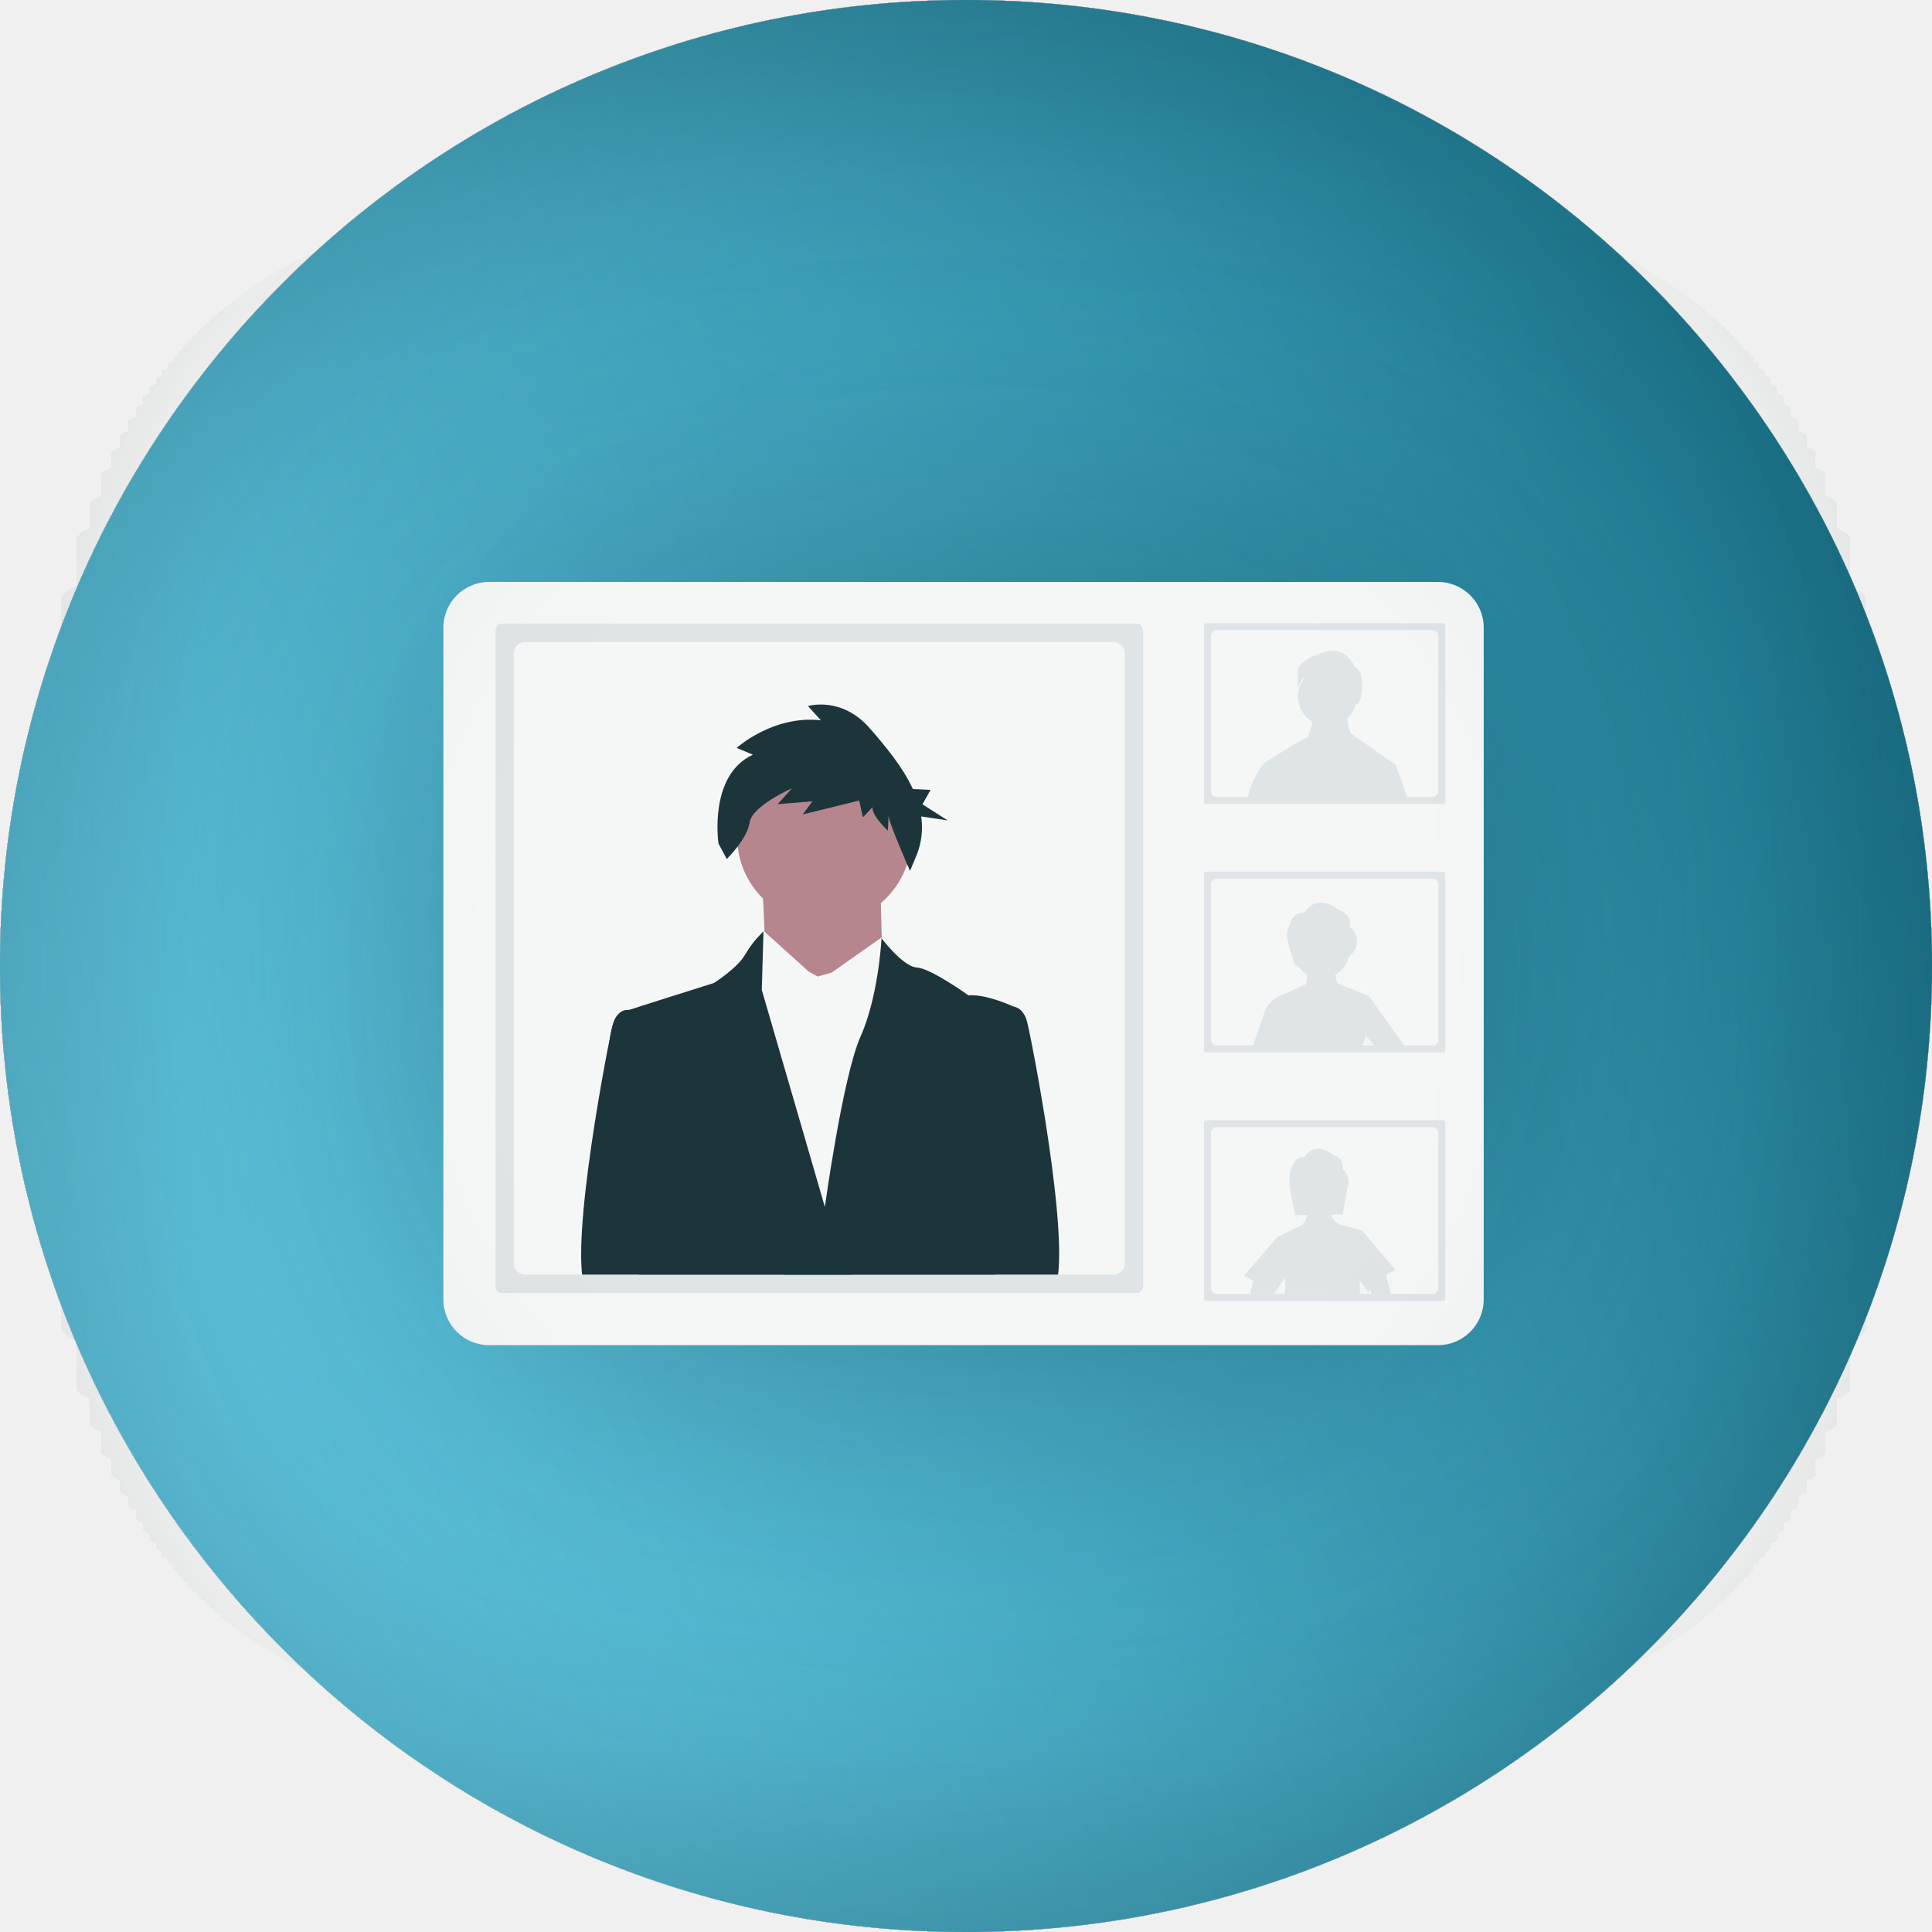
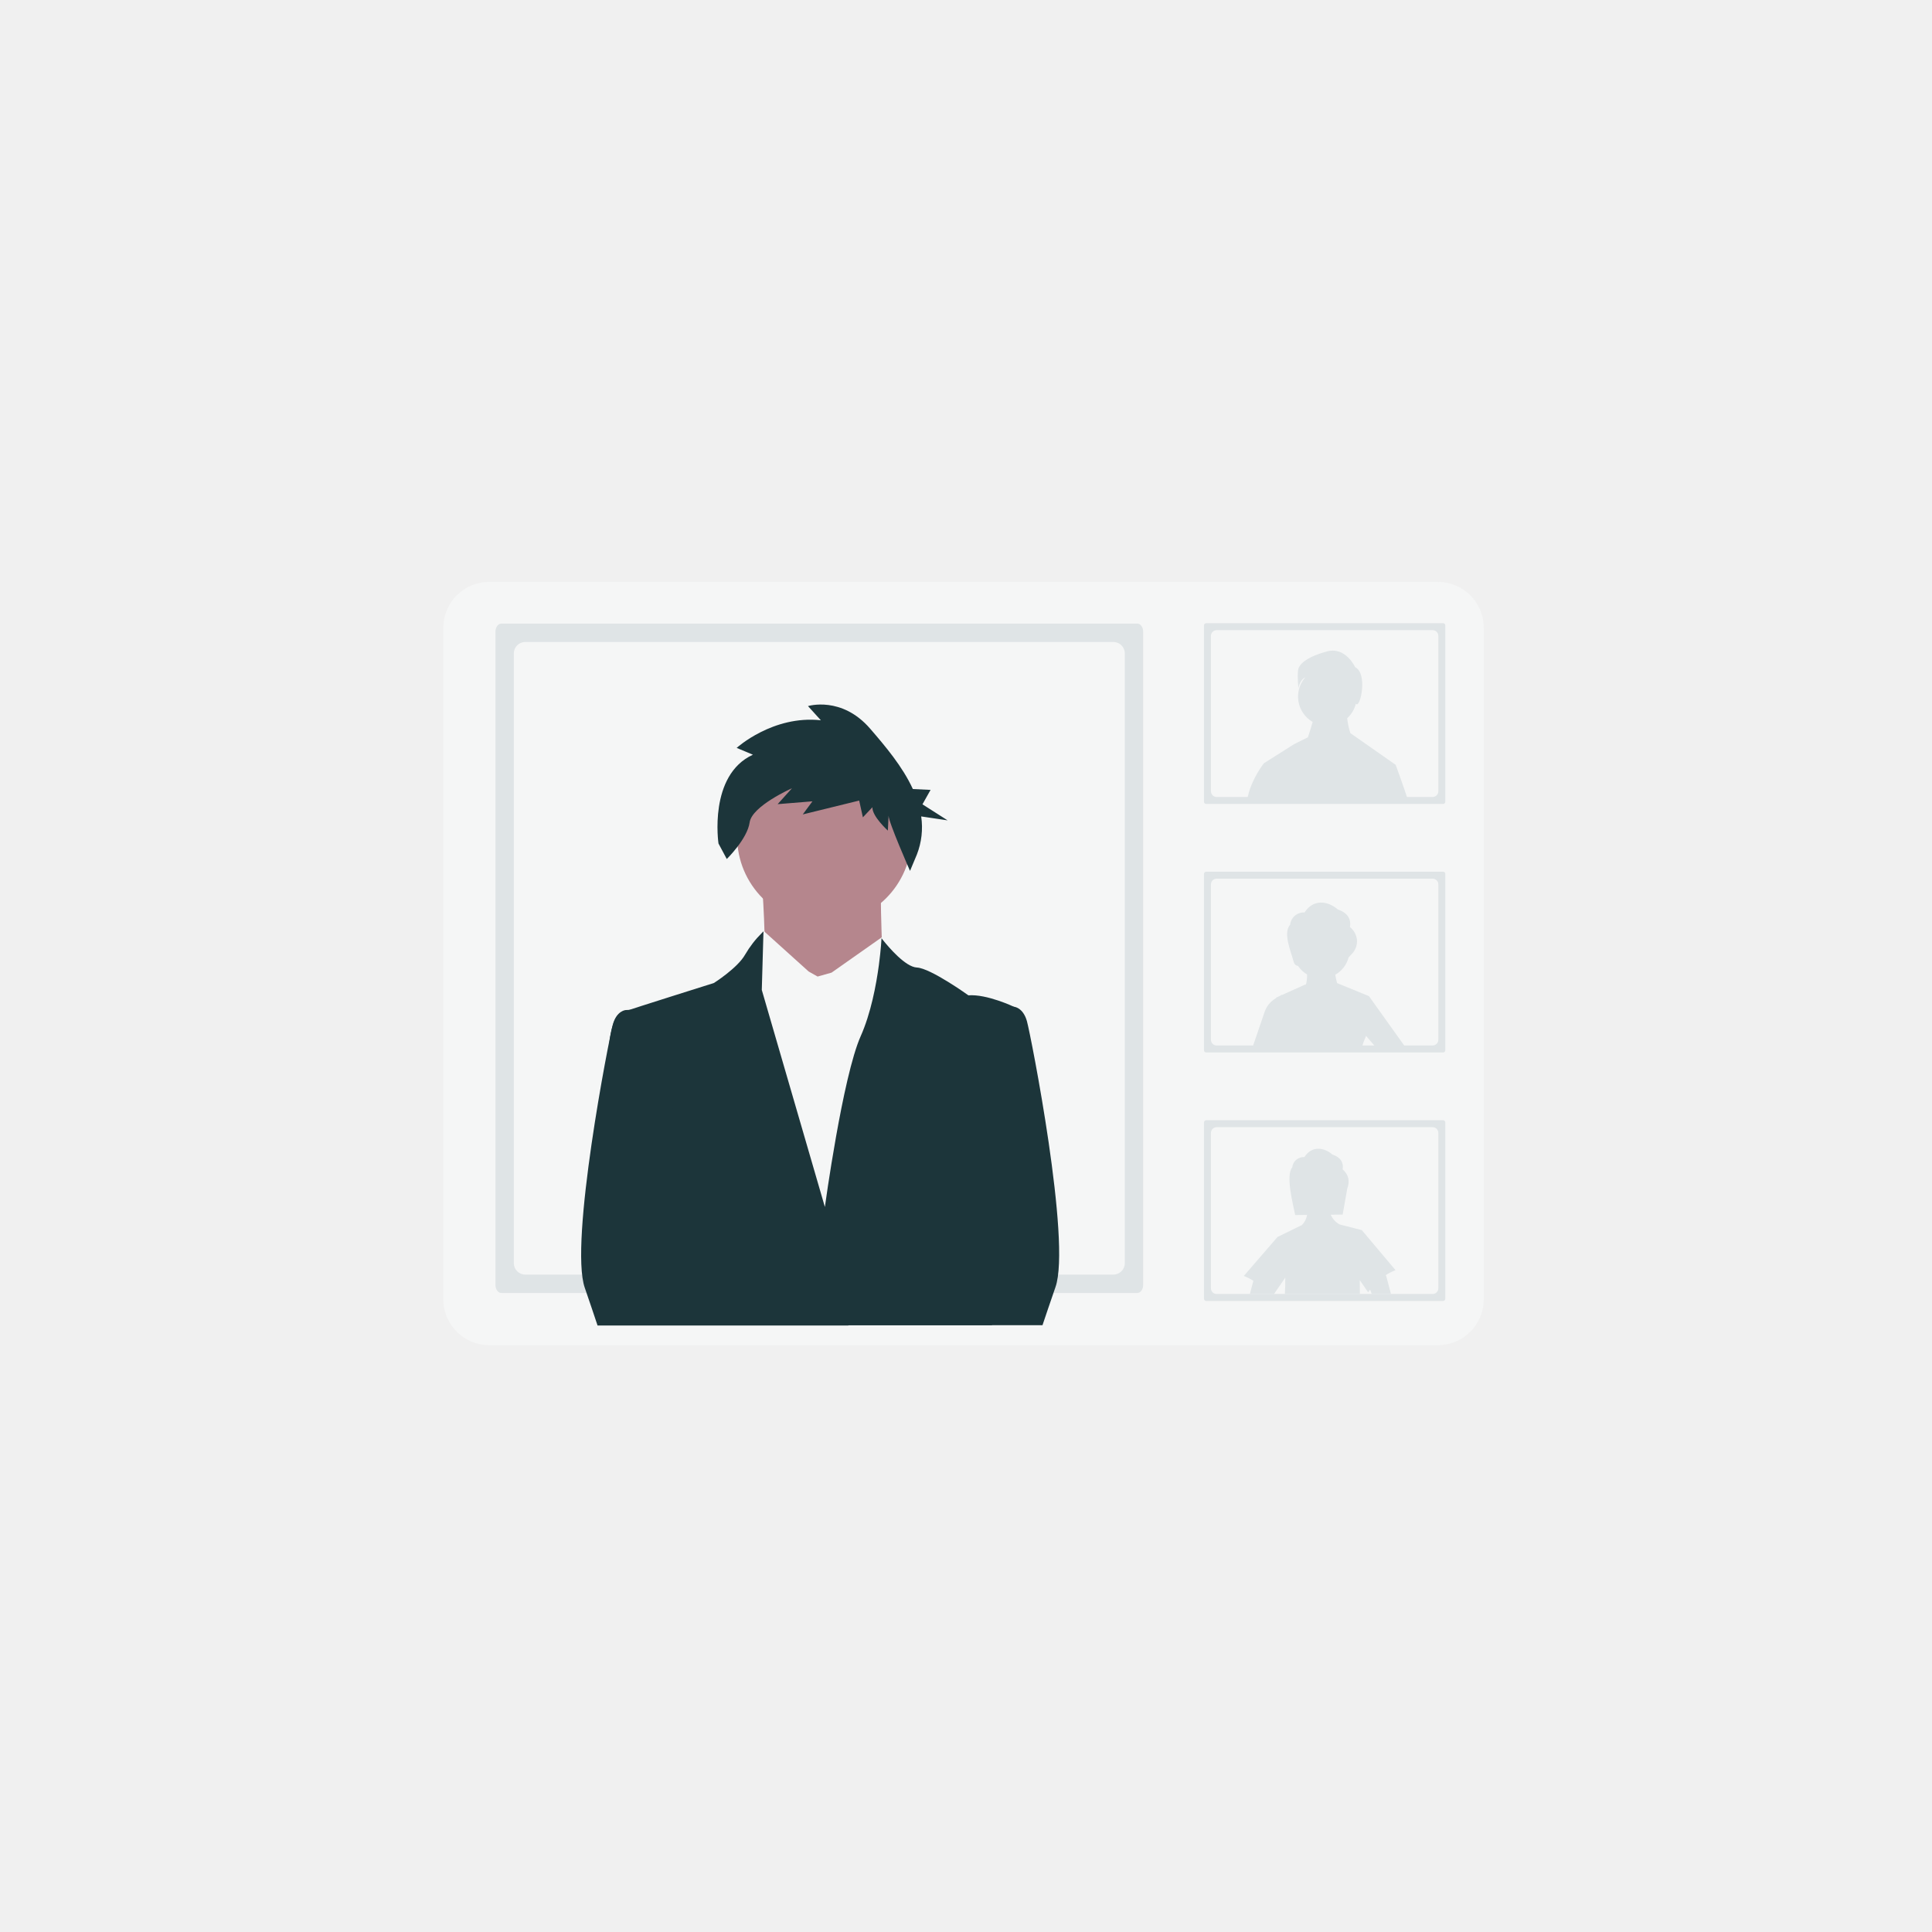
<svg xmlns="http://www.w3.org/2000/svg" width="338" height="338" viewBox="0 0 338 338" fill="none">
  <g filter="url(#filter0_i)">
    <rect width="338" height="338" rx="169" fill="url(#paint0_linear)" />
    <g filter="url(#filter1_d)">
      <path d="M85.568 101.808C81.15 101.808 77.568 105.39 77.568 109.808V227.332C77.568 231.75 81.15 235.332 85.568 235.332H251.572C255.991 235.332 259.572 231.75 259.572 227.332V109.808C259.572 105.39 255.991 101.808 251.572 101.808H85.568Z" fill="#F5F6F6" />
      <path d="M211.015 109.028C210.914 109.028 210.818 109.068 210.746 109.139C210.675 109.211 210.635 109.307 210.635 109.408V140.267C210.635 140.368 210.675 140.465 210.746 140.536C210.818 140.607 210.914 140.648 211.015 140.648H252.472C252.573 140.648 252.669 140.607 252.741 140.536C252.812 140.465 252.852 140.368 252.852 140.267V109.408C252.852 109.307 252.812 109.211 252.741 109.139C252.669 109.068 252.573 109.028 252.472 109.028H211.015Z" fill="#DFE4E6" />
      <path d="M212.852 110.245C212.299 110.245 211.852 110.692 211.852 111.245V138.431C211.852 138.983 212.299 139.431 212.852 139.431H250.635C251.187 139.431 251.635 138.983 251.635 138.431V111.245C251.635 110.692 251.187 110.245 250.635 110.245H212.852Z" fill="#F5F6F6" />
      <path d="M211.015 152.504C210.914 152.505 210.818 152.545 210.746 152.616C210.675 152.687 210.635 152.784 210.635 152.885V183.744C210.635 183.845 210.675 183.941 210.746 184.013C210.818 184.084 210.914 184.124 211.015 184.124H252.472C252.573 184.124 252.669 184.084 252.741 184.013C252.812 183.941 252.852 183.845 252.852 183.744V152.885C252.852 152.784 252.812 152.687 252.741 152.616C252.669 152.545 252.573 152.505 252.472 152.504H211.015Z" fill="#DFE4E6" />
      <path d="M212.852 153.721C212.299 153.721 211.852 154.168 211.852 154.721V181.907C211.852 182.459 212.299 182.907 212.852 182.907H250.635C251.187 182.907 251.635 182.459 251.635 181.907V154.721C251.635 154.168 251.187 153.721 250.635 153.721H212.852Z" fill="#F5F6F6" />
      <path d="M211.015 195.98C210.914 195.981 210.818 196.021 210.746 196.092C210.675 196.163 210.635 196.26 210.635 196.361V227.22C210.635 227.321 210.675 227.418 210.746 227.489C210.818 227.56 210.914 227.6 211.015 227.6H252.472C252.573 227.6 252.669 227.56 252.741 227.489C252.812 227.418 252.852 227.321 252.852 227.22V196.361C252.852 196.26 252.812 196.163 252.741 196.092C252.669 196.021 252.573 195.981 252.472 195.98H211.015Z" fill="#DFE4E6" />
      <path d="M212.852 197.197C212.299 197.197 211.852 197.645 211.852 198.197V225.383C211.852 225.936 212.299 226.383 212.852 226.383H250.635C251.187 226.383 251.635 225.936 251.635 225.383V198.197C251.635 197.645 251.187 197.197 250.635 197.197H212.852Z" fill="#F5F6F6" />
      <path d="M244.17 133.804L236.244 128.26H236.241L236.24 128.261C235.971 127.412 235.785 126.54 235.686 125.655C236.43 124.978 236.958 124.096 237.204 123.12C237.236 123.139 237.267 123.16 237.296 123.183C237.991 123.738 239.31 117.837 237.088 116.726C237.088 116.726 235.421 113.115 232.227 113.949C229.033 114.782 227.228 116.031 227.089 117.281C226.95 118.531 227.158 120.405 227.158 120.405C227.158 120.405 227.351 118.988 228.361 118.487C227.861 119.056 227.494 119.73 227.286 120.458C227.078 121.187 227.034 121.952 227.157 122.7C227.28 123.447 227.568 124.158 227.999 124.781C228.43 125.404 228.993 125.924 229.649 126.303C229.408 127.131 229.086 128.203 228.816 128.991H228.816L226.393 130.196L221.117 133.528C221.117 133.528 219.034 136.165 218.339 139.221C218.285 139.461 218.229 139.701 218.17 139.942H246.319C245.38 137.106 244.17 133.804 244.17 133.804Z" fill="#DFE4E6" />
      <path d="M242.429 223.084C242.971 222.738 243.544 222.445 244.143 222.209L238.244 215.207L234.346 214.21C233.662 213.825 233.122 213.228 232.809 212.509L234.896 212.488L235.691 207.985C236.175 206.675 235.978 205.527 234.896 204.581C235.09 203.369 234.54 202.476 233.082 201.972C231.632 200.714 229.489 200.412 228.202 202.428C227.683 202.397 227.171 202.567 226.775 202.904C226.378 203.241 226.127 203.718 226.074 204.236C224.892 205.609 226.204 210.65 226.593 212.57L228.668 212.55C228.548 213.26 228.2 213.912 227.675 214.406L227.647 214.378L223.501 216.406L217.603 223.224C218.185 223.453 218.744 223.735 219.273 224.068L218.664 226.383H222.884L224.007 224.751H224.064C224.064 224.723 224.066 224.695 224.066 224.667L224.854 223.521C224.872 224.447 224.846 225.401 224.782 226.383H237.909C237.889 225.567 237.884 224.756 237.884 223.951L239.352 226.081C239.462 225.92 239.579 225.769 239.697 225.616L239.986 226.383H243.347L242.541 223.319C242.519 223.234 242.48 223.155 242.429 223.084V223.084Z" fill="#DFE4E6" />
      <path d="M239.494 174.27L233.921 171.992C233.788 171.465 233.675 170.969 233.604 170.531C234.176 170.206 234.677 169.769 235.078 169.247C235.479 168.725 235.771 168.128 235.936 167.491L236.525 166.859C236.837 166.533 237.077 166.144 237.227 165.718C237.377 165.292 237.434 164.838 237.394 164.388C237.292 163.524 236.854 162.734 236.174 162.189C236.402 160.749 235.75 159.69 234.021 159.092C232.302 157.601 229.757 157.24 228.232 159.632C227.616 159.595 227.009 159.798 226.538 160.197C226.067 160.597 225.769 161.163 225.705 161.777C224.452 163.235 225.744 166.143 226.36 168.37C226.407 168.535 226.502 168.683 226.632 168.794C226.763 168.905 226.924 168.975 227.094 168.994C227.504 169.6 228.043 170.108 228.672 170.48C228.688 171.124 228.612 171.766 228.447 172.388L228.452 172.194L224.296 174.063L224.293 174.012L223.892 174.245L223.255 174.531C223.26 174.557 223.265 174.58 223.27 174.605L223.211 174.639C222.316 175.157 221.63 175.972 221.273 176.943L219.137 183.193H238.259C238.454 182.542 238.693 181.904 238.975 181.285L238.98 181.216L240.679 183.193H245.866L239.494 174.27Z" fill="#DFE4E6" />
      <path d="M87.701 109.1C87.431 109.1 87.171 109.249 86.98 109.513C86.789 109.777 86.681 110.135 86.681 110.508V224.795C86.681 225.169 86.789 225.527 86.98 225.791C87.171 226.055 87.431 226.203 87.701 226.204H198.975C199.245 226.203 199.505 226.055 199.696 225.791C199.888 225.527 199.995 225.169 199.996 224.795V110.508C199.995 110.135 199.888 109.777 199.696 109.513C199.505 109.249 199.245 109.1 198.975 109.1H87.701Z" fill="#DFE4E6" />
      <g clip-path="url(#clip0)">
        <path d="M91.892 112.314C90.787 112.314 89.892 113.209 89.892 114.314V220.989C89.892 222.093 90.787 222.989 91.892 222.989H194.784C195.888 222.989 196.784 222.093 196.784 220.989V114.314C196.784 113.209 195.888 112.314 194.784 112.314H91.892Z" fill="#F5F6F6" />
        <path d="M133.117 151.446C133.117 151.446 134.082 164.775 133.642 165.559C133.202 166.343 141.37 180.423 141.37 180.423L154.427 168.174C154.427 168.174 153.636 151.231 154.477 150.466C155.318 149.702 133.117 151.446 133.117 151.446Z" fill="#B5868D" />
        <path d="M144.221 161.626C152.651 161.626 159.484 154.786 159.484 146.348C159.484 137.91 152.651 131.07 144.221 131.07C135.792 131.07 128.958 137.91 128.958 146.348C128.958 154.786 135.792 161.626 144.221 161.626Z" fill="#B5868D" />
        <path d="M143.038 170.844L141.472 169.963L133.745 162.996C133.745 162.996 132.976 162.709 132.859 165.119L132.743 167.528L127.754 170.909L127.525 225.64L162.028 227.309L163.48 172.235L155.689 167.028L154.261 163.981L145.484 170.157L143.038 170.844Z" fill="#F5F6F6" />
        <path d="M177.368 176.126L173.553 231.837H115.934C108.592 223.137 102.728 178.369 108.986 177.043C111.03 176.335 124.891 171.977 124.891 171.977C124.891 171.977 129.032 169.36 130.354 167.012C131.166 165.614 132.16 164.331 133.31 163.196L133.318 163.188L133.322 163.18C133.354 163.148 133.382 163.116 133.415 163.088C133.421 163.077 133.431 163.068 133.443 163.064C133.483 163.019 133.523 162.979 133.567 162.939V162.999L133.274 173.187L144.312 211.156C144.312 211.156 147.421 188.364 150.578 181.272C152.357 177.276 153.289 172.343 153.763 168.797C154.128 166.051 154.221 164.141 154.221 164.141C154.221 164.141 154.237 164.161 154.265 164.197V164.201C154.265 164.202 154.265 164.202 154.265 164.203C154.265 164.203 154.266 164.204 154.266 164.204C154.266 164.205 154.267 164.205 154.267 164.205C154.268 164.205 154.268 164.205 154.269 164.205C154.317 164.266 154.393 164.366 154.506 164.503L154.51 164.507C155.434 165.665 158.398 169.171 160.406 169.267C162.812 169.384 169.419 174.132 169.419 174.132C172.649 173.883 177.368 176.126 177.368 176.126Z" fill="#1C353A" />
        <path d="M184.651 225.183C183.671 227.961 182.964 230.161 182.385 231.837H137.829C137.68 230.301 137.492 228.199 137.371 226.116C137.174 222.783 137.142 219.502 137.684 218.682C137.709 218.636 137.744 218.595 137.785 218.563C137.827 218.53 137.874 218.507 137.925 218.493C138.966 218.288 150.718 218.103 159.041 217.995C160.198 217.983 161.286 217.971 162.274 217.959C165.274 217.922 167.307 217.902 167.307 217.902C167.307 217.902 167.468 212.402 167.958 205.391C168.821 193.064 170.709 176.062 174.557 175.989L177.368 176.126C177.368 176.126 178.971 176.202 179.658 178.651C180.345 181.099 187.446 217.267 184.651 225.183Z" fill="#1C353A" />
        <path d="M102.309 225.302C103.274 228.054 103.97 230.233 104.54 231.893H148.416C148.563 230.372 148.749 228.289 148.867 226.226C149.061 222.925 149.093 219.675 148.559 218.863C148.534 218.817 148.5 218.776 148.459 218.744C148.419 218.712 148.372 218.688 148.321 218.675C147.297 218.472 135.724 218.289 127.528 218.182C126.389 218.17 125.317 218.158 124.344 218.146C121.389 218.11 119.388 218.09 119.388 218.09C119.388 218.09 119.23 212.642 118.747 205.696C117.897 193.486 116.038 176.643 112.249 176.572L109.48 176.707C109.48 176.707 107.902 176.783 107.225 179.208C106.549 181.634 99.556 217.461 102.309 225.302Z" fill="#1C353A" />
        <path d="M131.721 132.034L128.879 130.842C128.879 130.842 135.22 125.08 143.609 126.013L141.357 123.53C141.357 123.53 147.244 121.704 152.236 127.486C154.861 130.525 157.895 134.096 159.703 138.04L162.801 138.189L161.383 140.715L165.784 143.522L161.161 142.833C161.494 145.089 161.231 147.392 160.399 149.515L159.207 152.36C159.207 152.36 155.406 143.733 155.457 142.68L155.33 145.312C155.33 145.312 152.551 142.804 152.628 141.224L150.961 142.99L150.312 140.057L140.442 142.482L142.134 140.189L136.048 140.686L138.554 137.905C138.554 137.905 131.552 140.997 131.149 143.879C130.747 146.762 127.15 150.282 127.15 150.282L125.699 147.573C125.699 147.573 123.904 135.614 131.721 132.034Z" fill="#1C353A" />
      </g>
    </g>
  </g>
  <defs>
-     <filter id="filter0_i" x="0" y="0" width="338" height="338" filterUnits="userSpaceOnUse" color-interpolation-filters="sRGB">
+     <filter _id="filter0_i" x="0" y="0" width="338" height="338" filterUnits="userSpaceOnUse" color-interpolation-filters="sRGB">
      <feFlood flood-opacity="0" result="BackgroundImageFix" />
      <feBlend mode="normal" in="SourceGraphic" in2="BackgroundImageFix" result="shape" />
      <feColorMatrix in="SourceAlpha" type="matrix" values="0 0 0 0 0 0 0 0 0 0 0 0 0 0 0 0 0 0 127 0" result="hardAlpha" />
      <feOffset />
      <feGaussianBlur stdDeviation="64" />
      <feComposite in2="hardAlpha" operator="arithmetic" k2="-1" k3="1" />
      <feColorMatrix type="matrix" values="0 0 0 0 0 0 0 0 0 0.123 0 0 0 0 0.15 0 0 0 0.33 0" />
      <feBlend mode="normal" in2="shape" result="effect1_innerShadow" />
    </filter>
-     <filter id="filter1_d" x="8" y="8" width="321.14" height="321.14" filterUnits="userSpaceOnUse" color-interpolation-filters="sRGB">
+     <filter _id="filter1_d" x="8" y="8" width="321.14" height="321.14" filterUnits="userSpaceOnUse" color-interpolation-filters="sRGB">
      <feFlood flood-opacity="0" result="BackgroundImageFix" />
      <feColorMatrix in="SourceAlpha" type="matrix" values="0 0 0 0 0 0 0 0 0 0 0 0 0 0 0 0 0 0 127 0" />
      <feOffset />
      <feGaussianBlur stdDeviation="32" />
      <feColorMatrix type="matrix" values="0 0 0 0 0 0 0 0 0 0.129 0 0 0 0 0.158 0 0 0 0.33 0" />
      <feBlend mode="normal" in2="BackgroundImageFix" result="effect1_dropShadow" />
      <feBlend mode="normal" in="SourceGraphic" in2="effect1_dropShadow" result="shape" />
    </filter>
-     <linearGradient id="paint0_linear" x1="-1.00732e-05" y1="338" x2="408.002" y2="168.737" gradientUnits="userSpaceOnUse">
+     <linearGradient _id="paint0_linear" x1="-1.00732e-05" y1="338" x2="408.002" y2="168.737" gradientUnits="userSpaceOnUse">
      <stop stop-color="#73DFFA" />
      <stop offset="1" stop-color="#14738B" />
    </linearGradient>
-     <clipPath id="clip0">
+     <clipPath _id="clip0">
      <rect width="106.892" height="110.675" fill="white" transform="translate(89.8916 112.314)" />
    </clipPath>
  </defs>
</svg>
